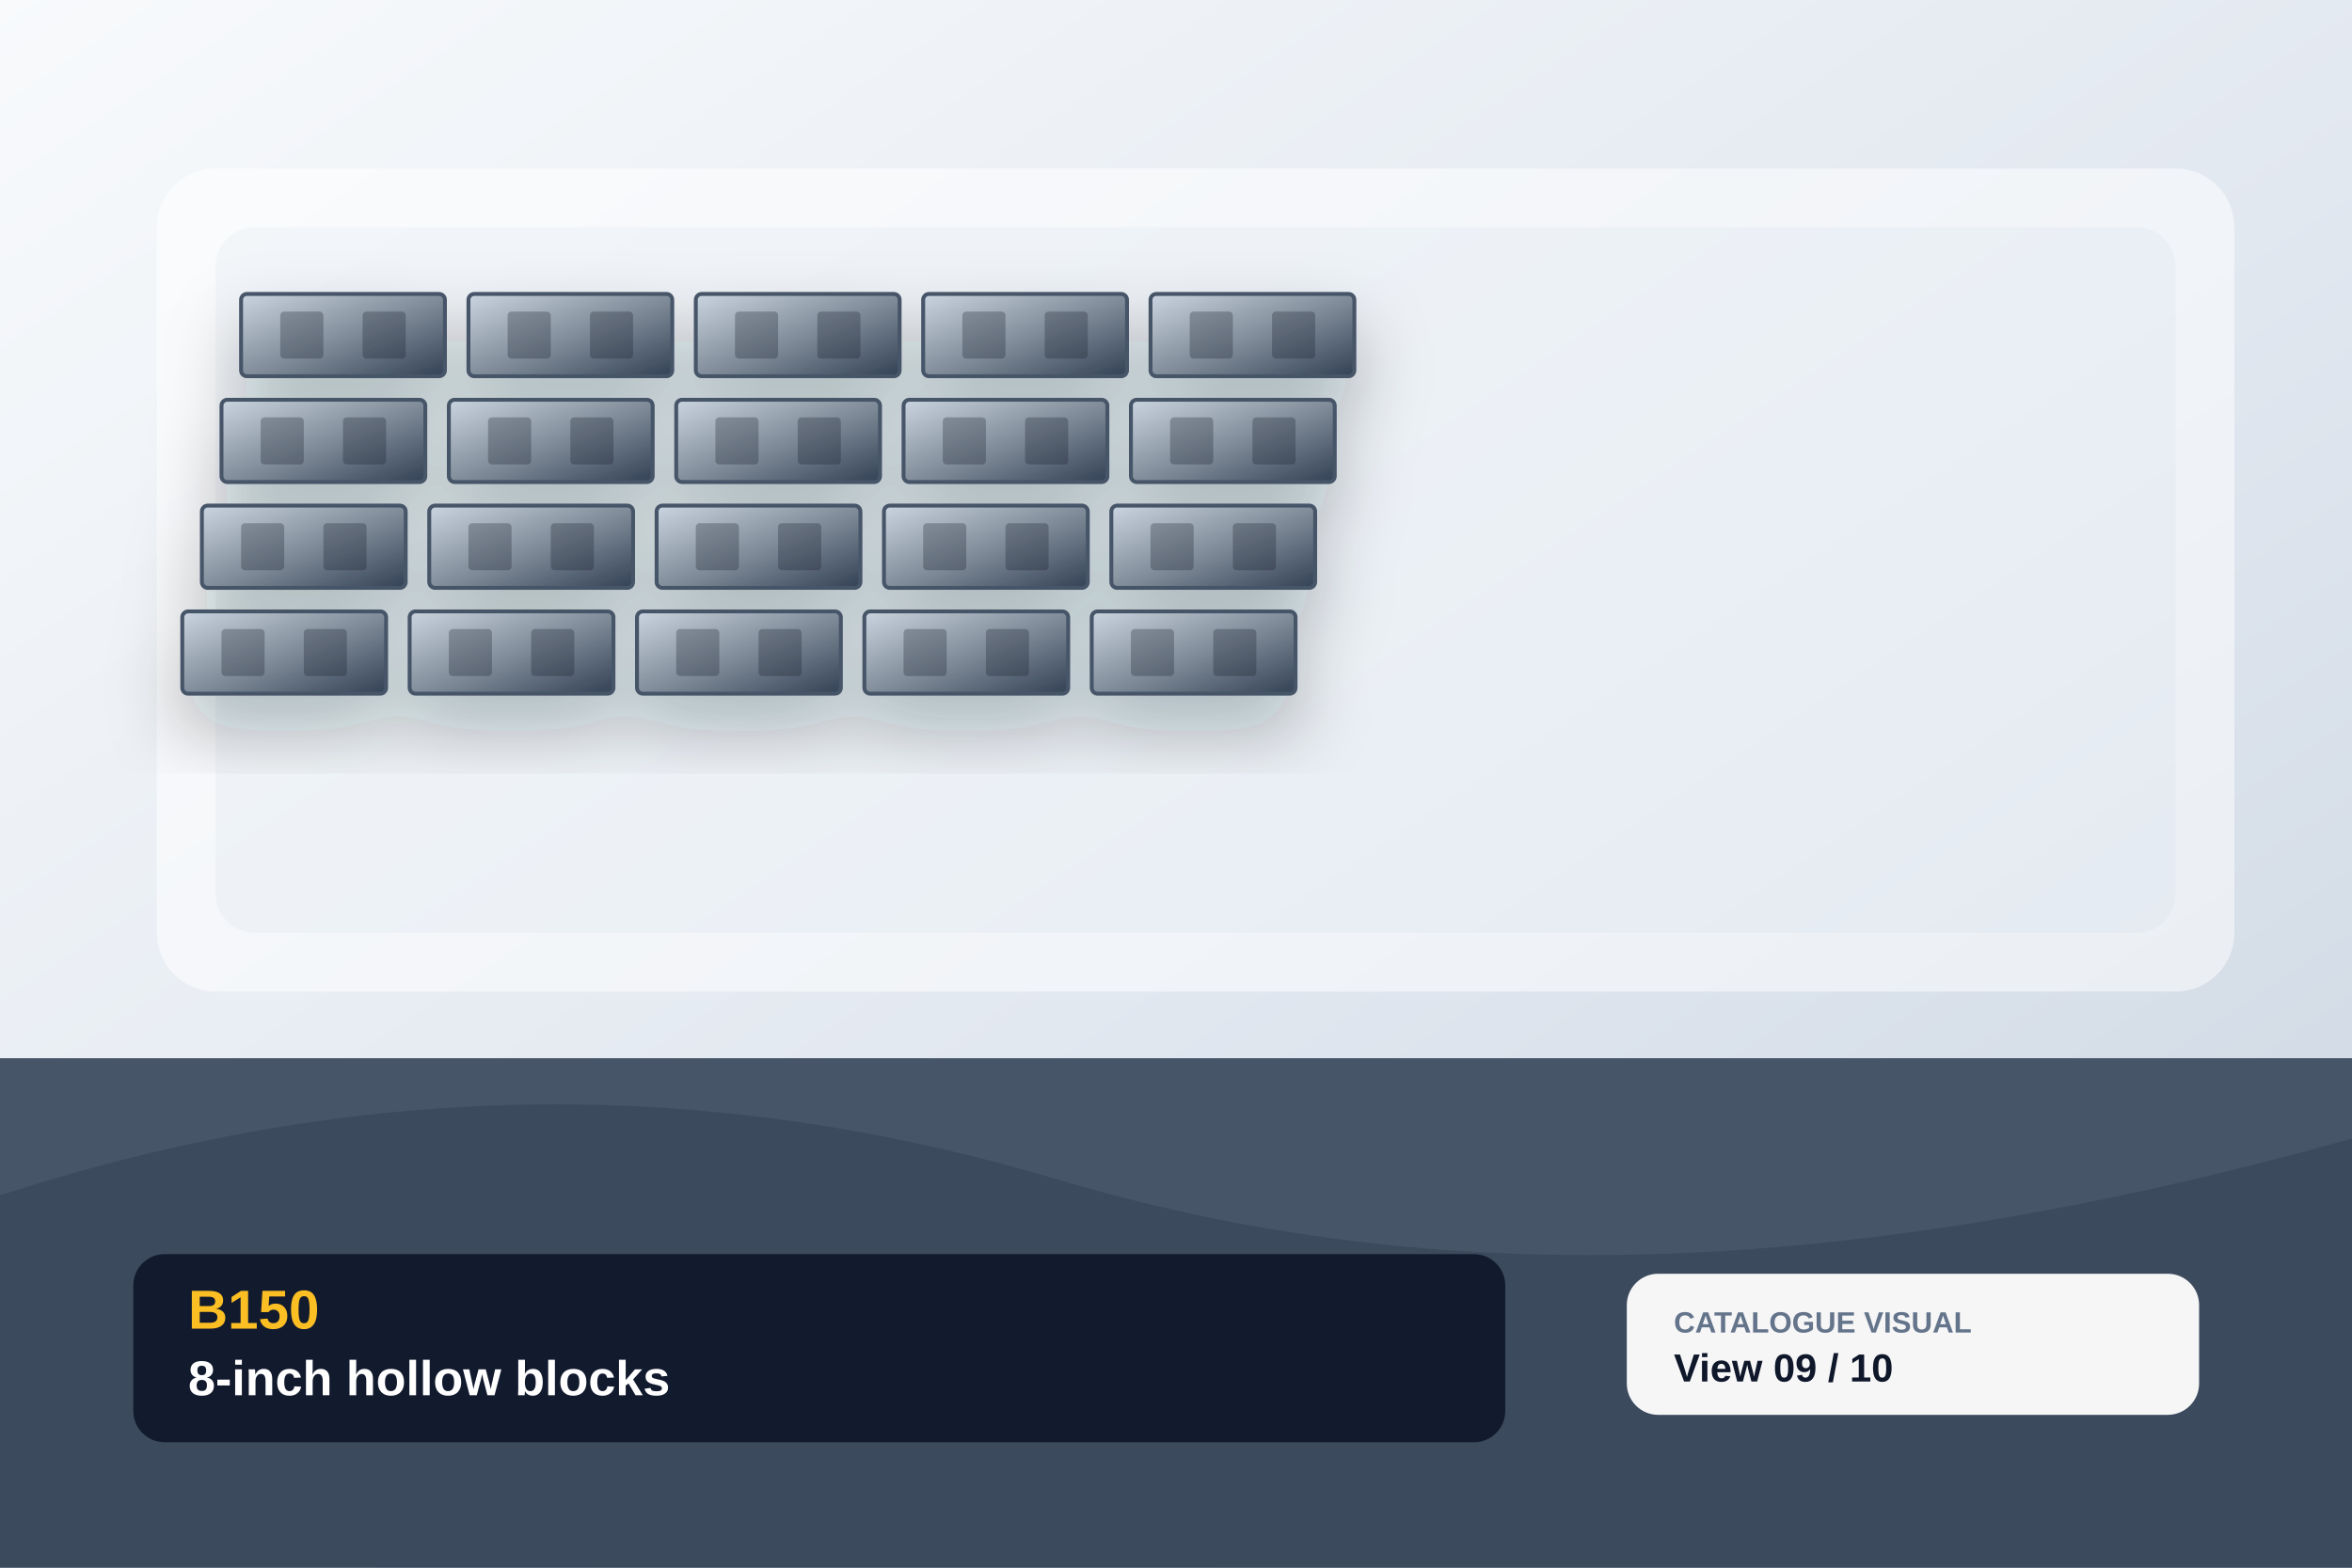
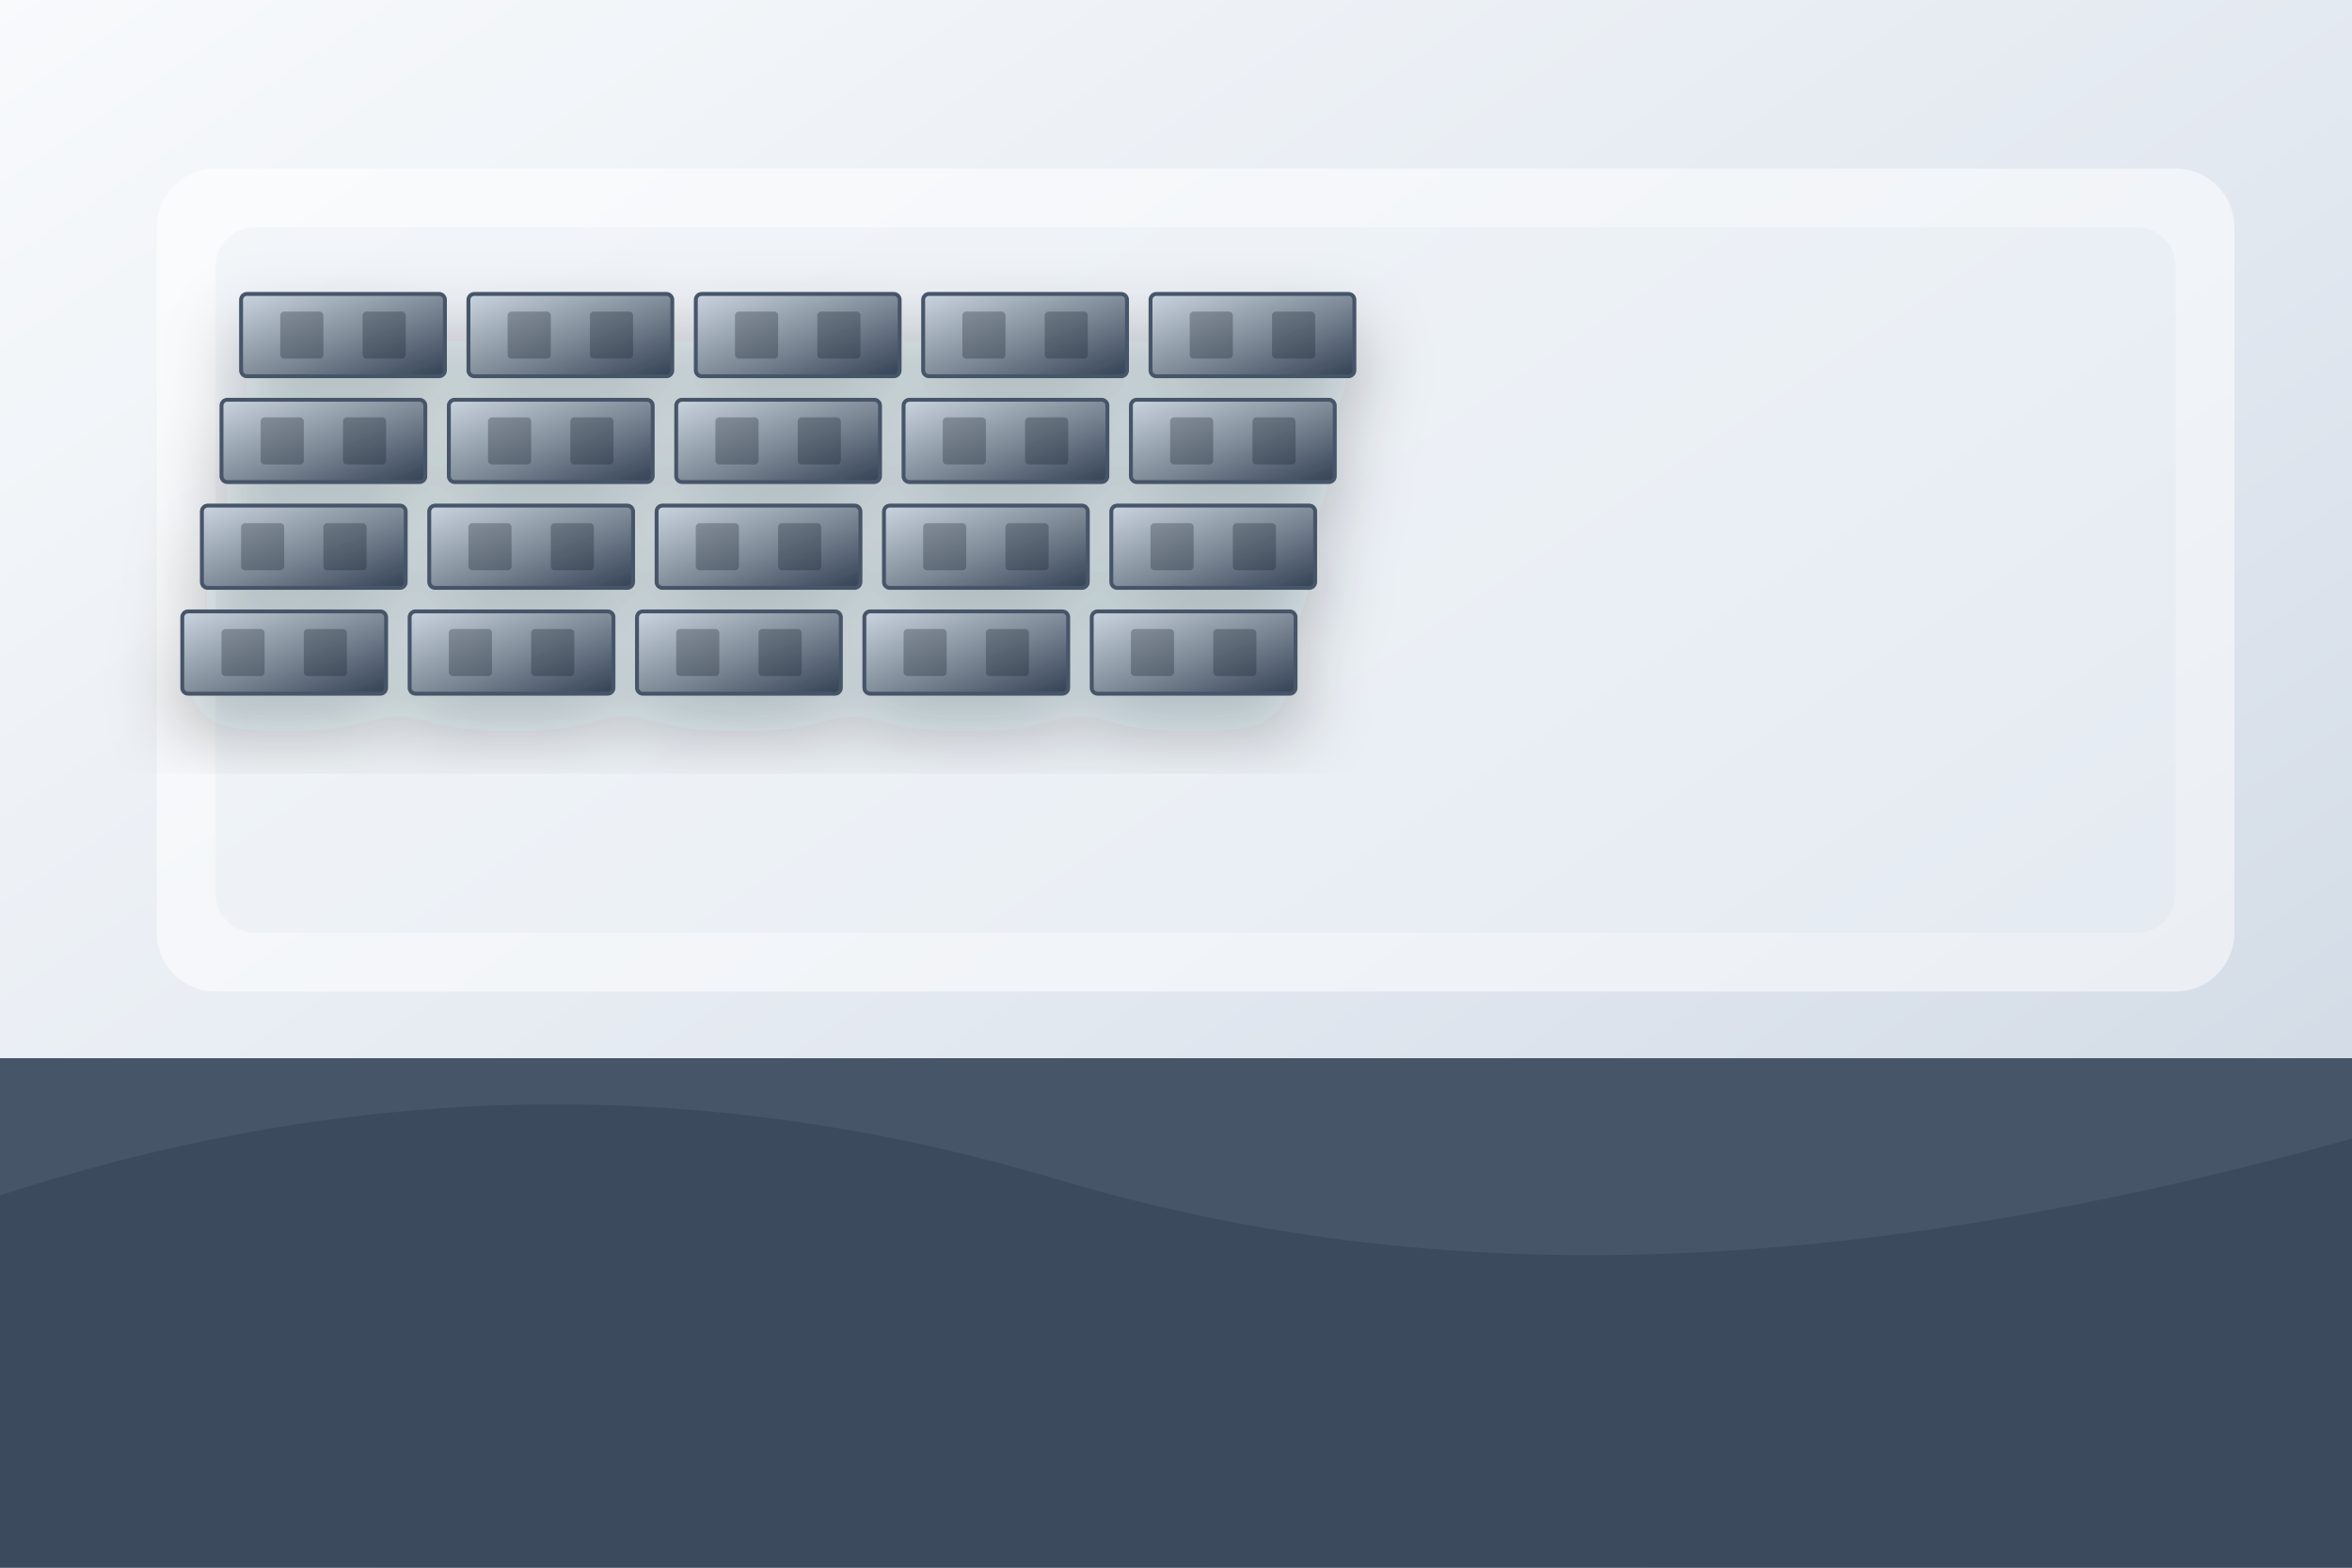
- <svg xmlns="http://www.w3.org/2000/svg" width="1200" height="800" viewBox="0 0 1200 800" role="img" aria-label="8-inch hollow blocks - catalogue view 9">
+ <svg xmlns="http://www.w3.org/2000/svg" width="1200" height="800" viewBox="0 0 1200 800" role="img" aria-label="Product catalogue visual 9">
  <defs>
    <linearGradient id="sky" x1="0" x2="1" y1="0" y2="1">
      <stop offset="0%" stop-color="#f8fafc" />
      <stop offset="55%" stop-color="#e2e8f0" />
      <stop offset="100%" stop-color="#cbd5e1" />
    </linearGradient>
    <linearGradient id="face" x1="0" x2="1" y1="0" y2="1">
      <stop offset="0%" stop-color="#cbd5e1" />
      <stop offset="55%" stop-color="#7b8794" />
      <stop offset="100%" stop-color="#334155" />
    </linearGradient>
    <filter id="shadow" x="-20%" y="-20%" width="140%" height="140%">
      <feDropShadow dx="0" dy="18" stdDeviation="18" flood-color="#0f172a" flood-opacity=".28" />
    </filter>
  </defs>
  <rect width="1200" height="800" fill="url(#sky)" />
  <rect y="540" width="1200" height="260" fill="#475569" />
  <path d="M0 610c185-60 362-61 540-8s385 56 660-21v219H0z" fill="#334155" opacity=".55" />
  <g opacity=".5">
    <rect x="80" y="86" width="1060" height="420" rx="30" fill="#ffffff" />
    <rect x="110" y="116" width="1000" height="360" rx="20" fill="#f1f5f9" />
  </g>
  <g filter="url(#shadow)">
    <g transform="translate(123,150)">
      <g transform="translate(0,0)">
        <rect width="104" height="42" rx="3" fill="url(#face)" stroke="#475569" stroke-width="2" />
        <rect x="20" y="9" width="22" height="24" rx="2" fill="#111827" opacity=".28" />
        <rect x="62" y="9" width="22" height="24" rx="2" fill="#111827" opacity=".28" />
      </g>
      <g transform="translate(116,0)">
        <rect width="104" height="42" rx="3" fill="url(#face)" stroke="#475569" stroke-width="2" />
        <rect x="20" y="9" width="22" height="24" rx="2" fill="#111827" opacity=".28" />
        <rect x="62" y="9" width="22" height="24" rx="2" fill="#111827" opacity=".28" />
      </g>
      <g transform="translate(232,0)">
        <rect width="104" height="42" rx="3" fill="url(#face)" stroke="#475569" stroke-width="2" />
        <rect x="20" y="9" width="22" height="24" rx="2" fill="#111827" opacity=".28" />
        <rect x="62" y="9" width="22" height="24" rx="2" fill="#111827" opacity=".28" />
      </g>
      <g transform="translate(348,0)">
        <rect width="104" height="42" rx="3" fill="url(#face)" stroke="#475569" stroke-width="2" />
        <rect x="20" y="9" width="22" height="24" rx="2" fill="#111827" opacity=".28" />
        <rect x="62" y="9" width="22" height="24" rx="2" fill="#111827" opacity=".28" />
      </g>
      <g transform="translate(464,0)">
        <rect width="104" height="42" rx="3" fill="url(#face)" stroke="#475569" stroke-width="2" />
        <rect x="20" y="9" width="22" height="24" rx="2" fill="#111827" opacity=".28" />
        <rect x="62" y="9" width="22" height="24" rx="2" fill="#111827" opacity=".28" />
      </g>
      <g transform="translate(-10,54)">
        <rect width="104" height="42" rx="3" fill="url(#face)" stroke="#475569" stroke-width="2" />
        <rect x="20" y="9" width="22" height="24" rx="2" fill="#111827" opacity=".28" />
        <rect x="62" y="9" width="22" height="24" rx="2" fill="#111827" opacity=".28" />
      </g>
      <g transform="translate(106,54)">
        <rect width="104" height="42" rx="3" fill="url(#face)" stroke="#475569" stroke-width="2" />
        <rect x="20" y="9" width="22" height="24" rx="2" fill="#111827" opacity=".28" />
        <rect x="62" y="9" width="22" height="24" rx="2" fill="#111827" opacity=".28" />
      </g>
      <g transform="translate(222,54)">
        <rect width="104" height="42" rx="3" fill="url(#face)" stroke="#475569" stroke-width="2" />
        <rect x="20" y="9" width="22" height="24" rx="2" fill="#111827" opacity=".28" />
        <rect x="62" y="9" width="22" height="24" rx="2" fill="#111827" opacity=".28" />
      </g>
      <g transform="translate(338,54)">
        <rect width="104" height="42" rx="3" fill="url(#face)" stroke="#475569" stroke-width="2" />
        <rect x="20" y="9" width="22" height="24" rx="2" fill="#111827" opacity=".28" />
        <rect x="62" y="9" width="22" height="24" rx="2" fill="#111827" opacity=".28" />
      </g>
      <g transform="translate(454,54)">
        <rect width="104" height="42" rx="3" fill="url(#face)" stroke="#475569" stroke-width="2" />
        <rect x="20" y="9" width="22" height="24" rx="2" fill="#111827" opacity=".28" />
        <rect x="62" y="9" width="22" height="24" rx="2" fill="#111827" opacity=".28" />
      </g>
      <g transform="translate(-20,108)">
        <rect width="104" height="42" rx="3" fill="url(#face)" stroke="#475569" stroke-width="2" />
        <rect x="20" y="9" width="22" height="24" rx="2" fill="#111827" opacity=".28" />
        <rect x="62" y="9" width="22" height="24" rx="2" fill="#111827" opacity=".28" />
      </g>
      <g transform="translate(96,108)">
        <rect width="104" height="42" rx="3" fill="url(#face)" stroke="#475569" stroke-width="2" />
        <rect x="20" y="9" width="22" height="24" rx="2" fill="#111827" opacity=".28" />
        <rect x="62" y="9" width="22" height="24" rx="2" fill="#111827" opacity=".28" />
      </g>
      <g transform="translate(212,108)">
        <rect width="104" height="42" rx="3" fill="url(#face)" stroke="#475569" stroke-width="2" />
        <rect x="20" y="9" width="22" height="24" rx="2" fill="#111827" opacity=".28" />
        <rect x="62" y="9" width="22" height="24" rx="2" fill="#111827" opacity=".28" />
      </g>
      <g transform="translate(328,108)">
        <rect width="104" height="42" rx="3" fill="url(#face)" stroke="#475569" stroke-width="2" />
        <rect x="20" y="9" width="22" height="24" rx="2" fill="#111827" opacity=".28" />
        <rect x="62" y="9" width="22" height="24" rx="2" fill="#111827" opacity=".28" />
      </g>
      <g transform="translate(444,108)">
        <rect width="104" height="42" rx="3" fill="url(#face)" stroke="#475569" stroke-width="2" />
        <rect x="20" y="9" width="22" height="24" rx="2" fill="#111827" opacity=".28" />
        <rect x="62" y="9" width="22" height="24" rx="2" fill="#111827" opacity=".28" />
      </g>
      <g transform="translate(-30,162)">
        <rect width="104" height="42" rx="3" fill="url(#face)" stroke="#475569" stroke-width="2" />
        <rect x="20" y="9" width="22" height="24" rx="2" fill="#111827" opacity=".28" />
        <rect x="62" y="9" width="22" height="24" rx="2" fill="#111827" opacity=".28" />
      </g>
      <g transform="translate(86,162)">
        <rect width="104" height="42" rx="3" fill="url(#face)" stroke="#475569" stroke-width="2" />
        <rect x="20" y="9" width="22" height="24" rx="2" fill="#111827" opacity=".28" />
        <rect x="62" y="9" width="22" height="24" rx="2" fill="#111827" opacity=".28" />
      </g>
      <g transform="translate(202,162)">
        <rect width="104" height="42" rx="3" fill="url(#face)" stroke="#475569" stroke-width="2" />
        <rect x="20" y="9" width="22" height="24" rx="2" fill="#111827" opacity=".28" />
        <rect x="62" y="9" width="22" height="24" rx="2" fill="#111827" opacity=".28" />
      </g>
      <g transform="translate(318,162)">
        <rect width="104" height="42" rx="3" fill="url(#face)" stroke="#475569" stroke-width="2" />
        <rect x="20" y="9" width="22" height="24" rx="2" fill="#111827" opacity=".28" />
        <rect x="62" y="9" width="22" height="24" rx="2" fill="#111827" opacity=".28" />
      </g>
      <g transform="translate(434,162)">
        <rect width="104" height="42" rx="3" fill="url(#face)" stroke="#475569" stroke-width="2" />
        <rect x="20" y="9" width="22" height="24" rx="2" fill="#111827" opacity=".28" />
        <rect x="62" y="9" width="22" height="24" rx="2" fill="#111827" opacity=".28" />
      </g>
    </g>
  </g>
-   <g transform="translate(68,640)">
-     <rect width="700" height="96" rx="16" fill="#0f172a" opacity=".94" />
-     <text x="28" y="38" font-family="Arial, sans-serif" font-size="28" font-weight="800" fill="#fbbf24">B150</text>
-     <text x="28" y="72" font-family="Arial, sans-serif" font-size="25" font-weight="800" fill="#ffffff">8-inch hollow blocks</text>
-   </g>
-   <g transform="translate(830,650)">
-     <rect width="292" height="72" rx="16" fill="#ffffff" opacity=".95" />
-     <text x="24" y="30" font-family="Arial, sans-serif" font-size="15" font-weight="800" fill="#64748b">CATALOGUE VISUAL</text>
-     <text x="24" y="55" font-family="Arial, sans-serif" font-size="20" font-weight="900" fill="#0f172a">View 09 / 10</text>
-   </g>
</svg>
